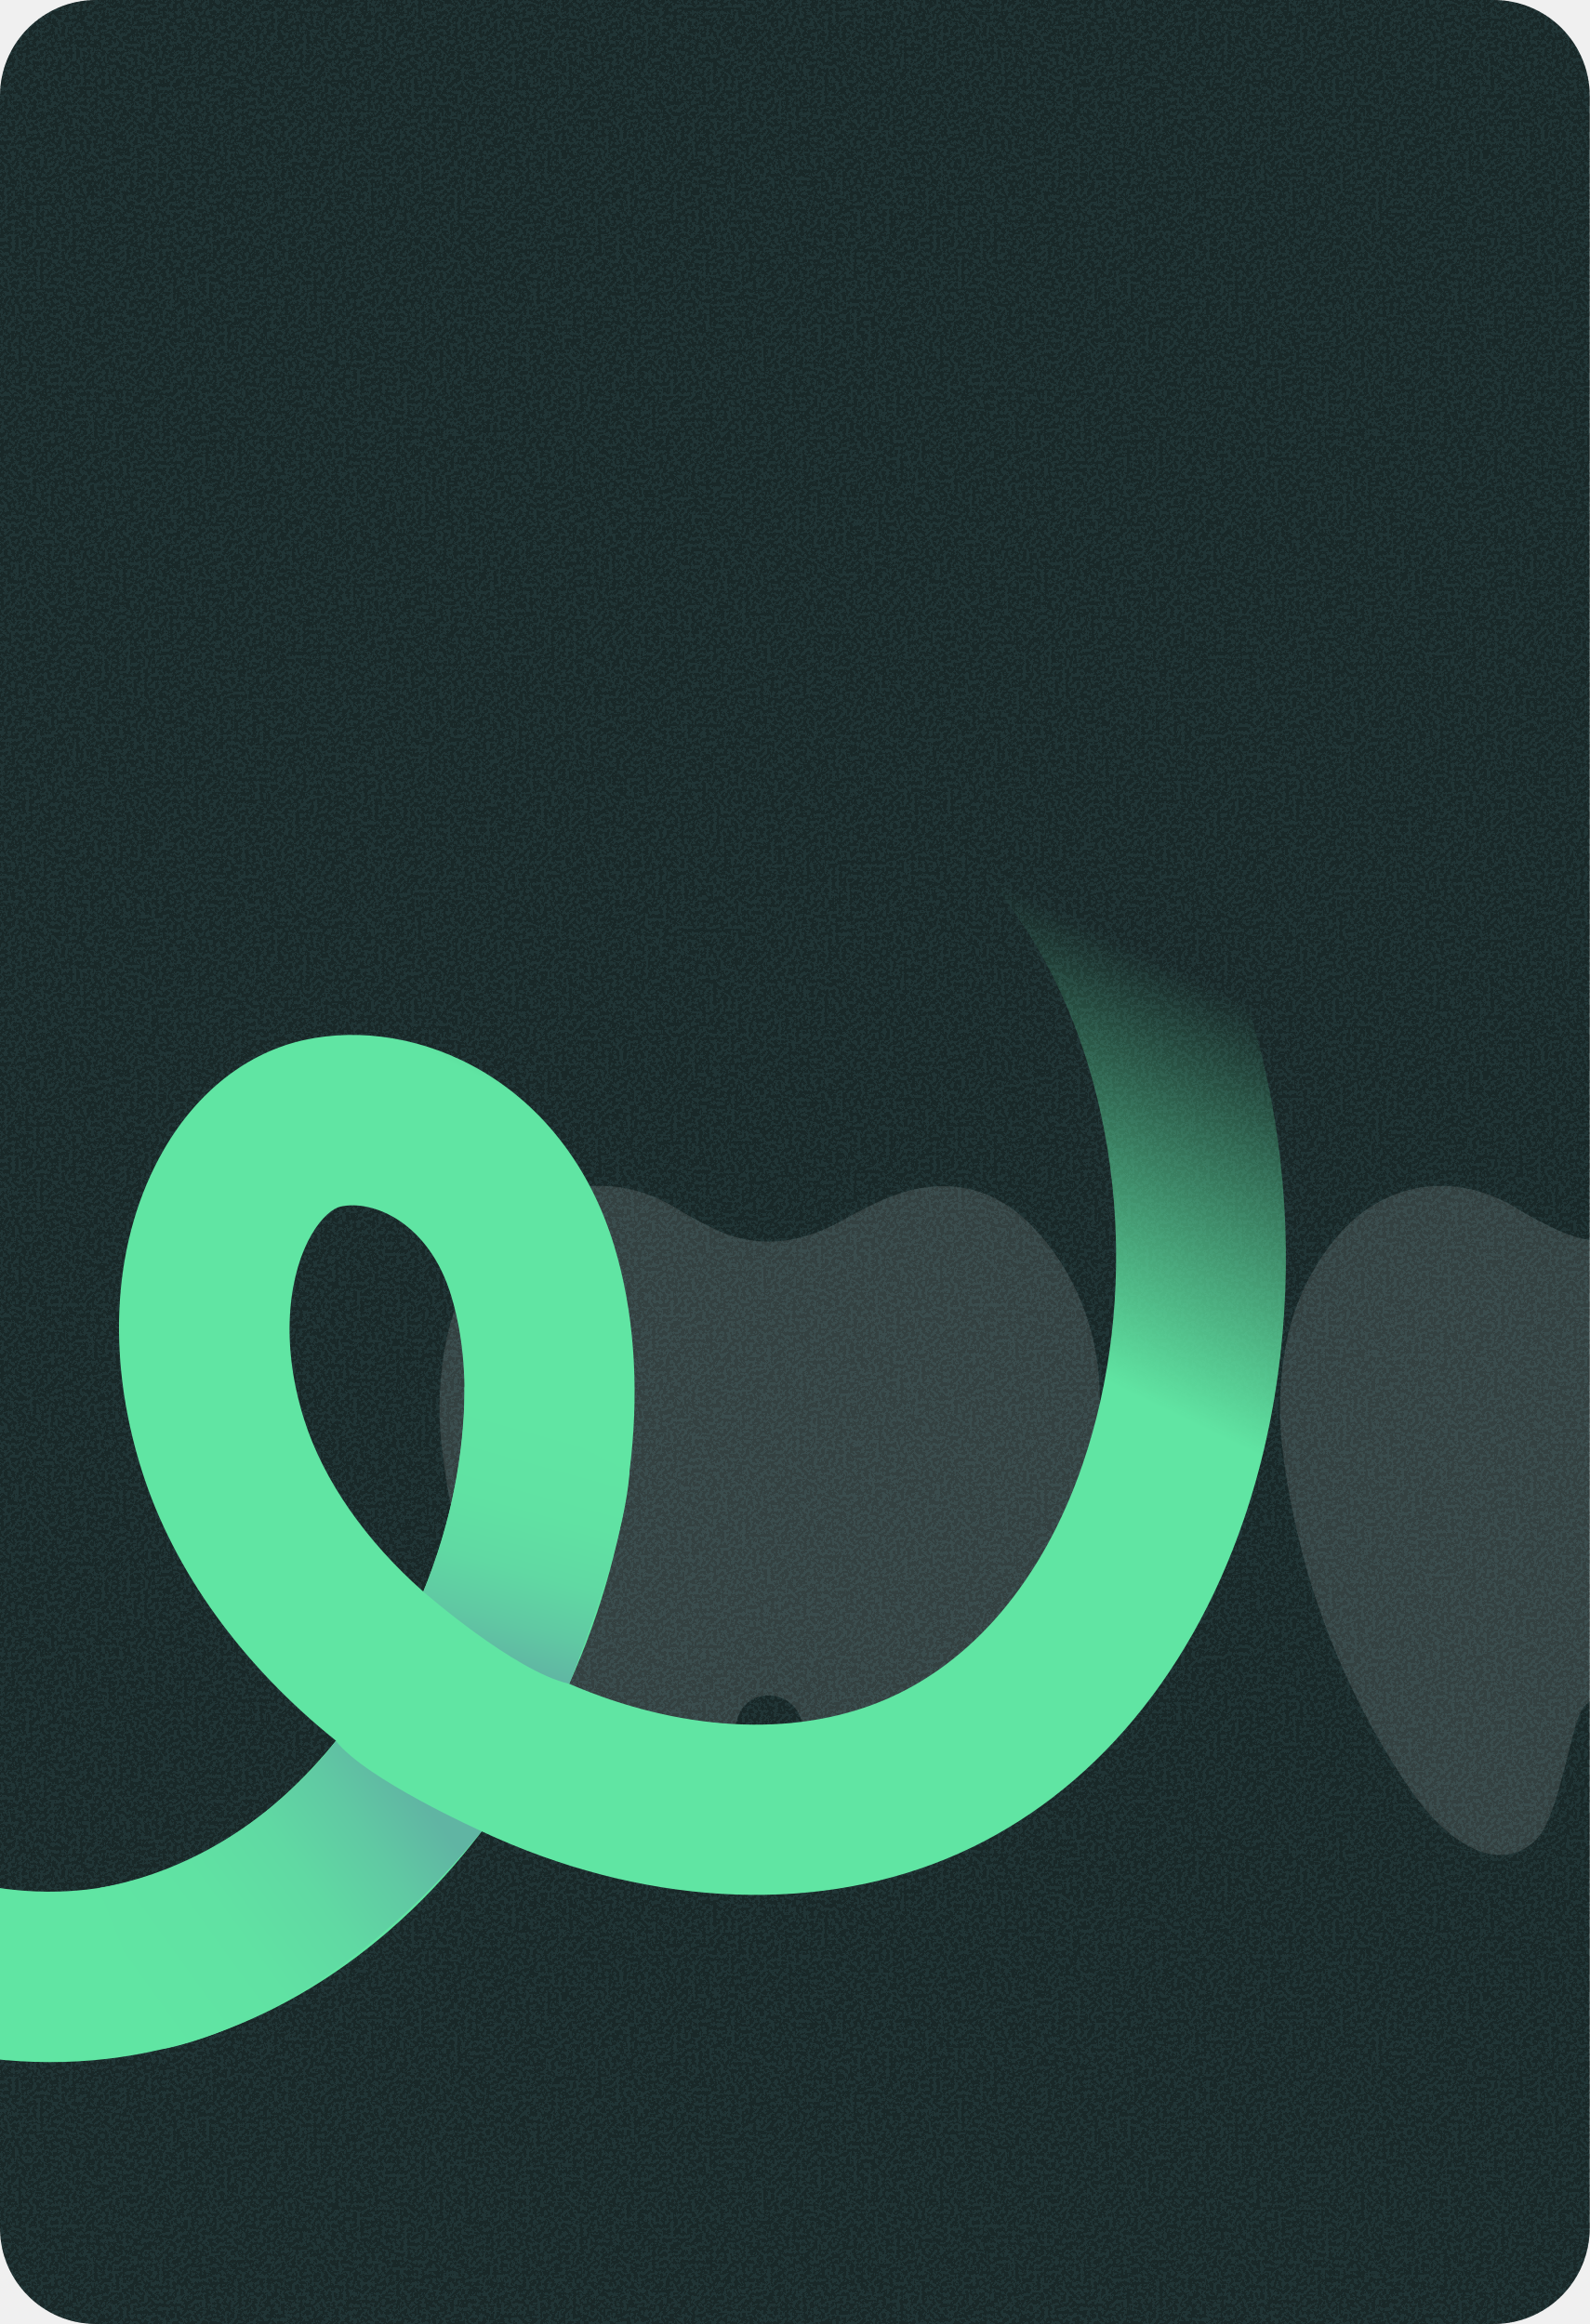
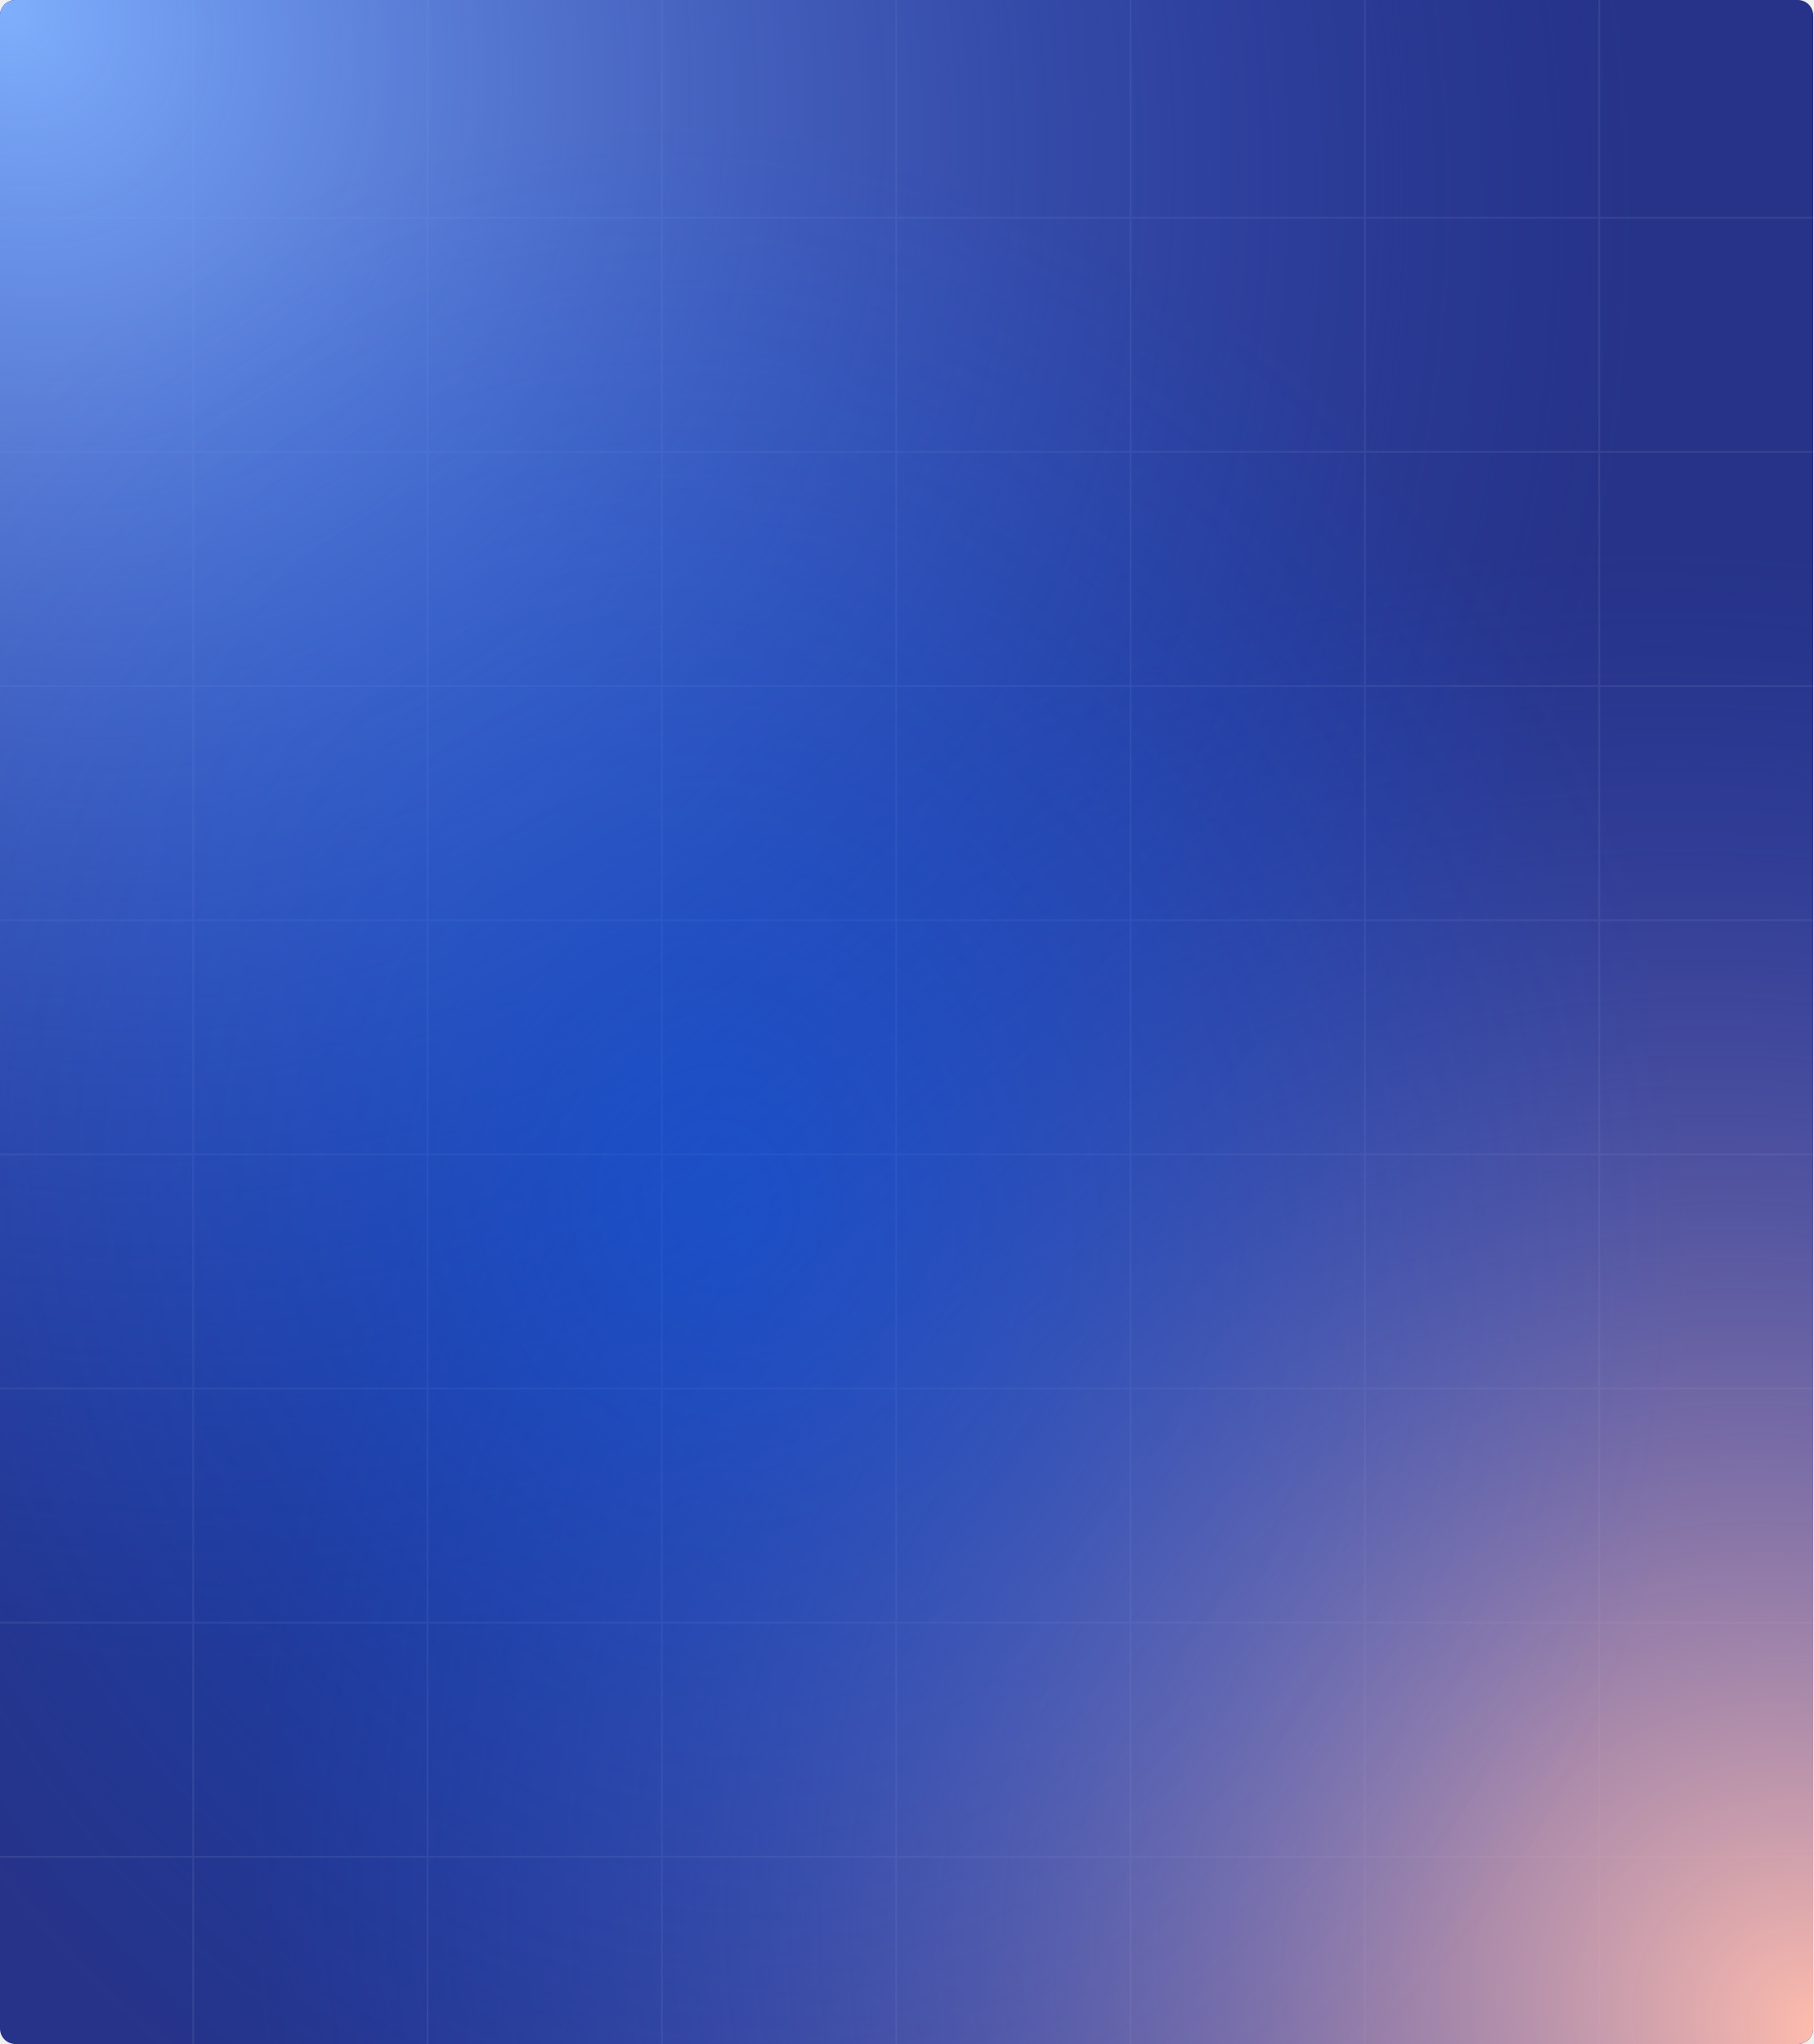
- <svg xmlns="http://www.w3.org/2000/svg" width="662" height="968" viewBox="0 0 662 968" fill="none">
-   <g filter="url(#filter0_n_155_212)">
-     <path d="M0 40C0 17.909 17.909 0 40 0H622C644.091 0 662 17.909 662 40V928C662 950.091 644.091 968 622 968H40C17.909 968 0 950.091 0 928V40Z" fill="#213536" />
+ <svg xmlns="http://www.w3.org/2000/svg" width="944" height="1064" viewBox="0 0 944 1064" fill="none">
+   <rect width="944" height="1064" rx="8" fill="#263388" />
+   <mask id="mask0_3997_631" style="mask-type:alpha" maskUnits="userSpaceOnUse" x="0" y="0" width="944" height="1064">
+     <rect width="944" height="1064" rx="8" fill="#C8886C" fill-opacity="0.08" />
+   </mask>
+   <g mask="url(#mask0_3997_631)">
+     <line x1="222.596" y1="-8.067" x2="222.596" y2="1165.34" stroke="white" stroke-width="0.926" />
+     <line x1="466.596" y1="-8.067" x2="466.596" y2="1165.34" stroke="white" stroke-width="0.926" />
+     <line x1="710.596" y1="-8.067" x2="710.596" y2="1165.34" stroke="white" stroke-width="0.926" />
+     <line x1="100.596" y1="-8.067" x2="100.596" y2="1165.34" stroke="white" stroke-width="0.926" />
+     <line x1="344.596" y1="-8.067" x2="344.596" y2="1165.34" stroke="white" stroke-width="0.926" />
+     <line x1="588.596" y1="-8.067" x2="588.596" y2="1165.34" stroke="white" stroke-width="0.926" />
+     <line x1="832.596" y1="-8.067" x2="832.596" y2="1165.34" stroke="white" stroke-width="0.926" />
+     <line x1="1060" y1="235.242" x2="-183" y2="235.242" stroke="white" stroke-width="0.926" />
+     <line x1="1060" y1="479.013" x2="-183" y2="479.013" stroke="white" stroke-width="0.926" />
+     <line x1="1060" y1="722.784" x2="-183" y2="722.784" stroke="white" stroke-width="0.926" />
+     <line x1="1060" y1="966.555" x2="-183" y2="966.555" stroke="white" stroke-width="0.926" />
+     <line x1="1060" y1="113.357" x2="-183" y2="113.357" stroke="white" stroke-width="0.926" />
+     <line x1="1060" y1="357.128" x2="-183" y2="357.127" stroke="white" stroke-width="0.926" />
+     <line x1="1060" y1="600.899" x2="-183" y2="600.899" stroke="white" stroke-width="0.926" />
+     <line x1="1060" y1="844.67" x2="-183" y2="844.669" stroke="white" stroke-width="0.926" />
  </g>
-   <mask id="mask0_155_212" style="mask-type:alpha" maskUnits="userSpaceOnUse" x="0" y="0" width="662" height="968">
-     <path d="M0 40C0 17.909 17.909 0 40 0H622C644.091 0 662 17.909 662 40V928C662 950.091 644.091 968 622 968H40C17.909 968 0 950.091 0 928V40Z" fill="#213536" />
-   </mask>
-   <g mask="url(#mask0_155_212)">
-     <g clip-path="url(#clip0_155_212)">
-       <path d="M457.334 597.124C452.416 647.206 435.593 695.392 408.263 737.672C401.076 748.535 392.294 758.257 382.213 766.513C367.688 778.589 350.498 773.166 344.302 755.203C340.638 744.691 338.672 733.58 335.874 722.736C335.169 720.283 334.324 717.873 333.342 715.517C332.373 712.73 330.539 710.324 328.106 708.649C325.674 706.974 322.77 706.117 319.817 706.202C316.959 706.166 314.17 707.077 311.885 708.793C309.601 710.508 307.95 712.931 307.191 715.683C304.426 723.534 302.961 731.85 300.529 739.901C298.848 747.132 296.472 754.183 293.433 760.958C287.67 772.102 275.377 775.495 263.984 770.172C252.591 764.85 244.23 755.336 237.101 745.157C213.635 710.763 197.176 672.094 188.663 631.354C186.731 622.606 185.332 613.724 184.399 606.172C182.399 592.126 182.556 577.857 184.866 563.858C187.43 546.327 194.706 529.819 205.919 516.089C224.975 492.769 253.857 487.347 280.108 502.35C287.164 506.834 294.586 510.718 302.294 513.96C319.384 520.147 335.607 516.92 351.331 508.005C361.125 502.616 371.686 497.027 382.579 495.031C408.863 490.241 427.252 503.98 441.044 524.771C455.502 546.793 459.866 571.443 457.334 597.124Z" fill="white" fill-opacity="0.12" />
-     </g>
-     <g clip-path="url(#clip1_155_212)">
-       <path d="M807.334 597.124C802.416 647.206 785.593 695.392 758.263 737.672C751.076 748.535 742.294 758.257 732.213 766.513C717.688 778.589 700.498 773.166 694.302 755.203C690.638 744.691 688.672 733.58 685.874 722.736C685.169 720.283 684.324 717.873 683.342 715.517C682.373 712.73 680.539 710.324 678.106 708.649C675.674 706.974 672.77 706.117 669.817 706.202C666.959 706.166 664.17 707.077 661.885 708.793C659.601 710.508 657.95 712.931 657.191 715.683C654.426 723.534 652.961 731.85 650.529 739.901C648.848 747.132 646.472 754.183 643.433 760.958C637.67 772.102 625.377 775.495 613.984 770.172C602.591 764.85 594.23 755.336 587.101 745.157C563.635 710.763 547.176 672.094 538.663 631.354C536.731 622.606 535.332 613.724 534.399 606.172C532.399 592.126 532.556 577.857 534.866 563.858C537.43 546.327 544.706 529.819 555.919 516.089C574.975 492.769 603.857 487.347 630.108 502.35C637.164 506.834 644.586 510.718 652.294 513.96C669.384 520.147 685.607 516.92 701.331 508.005C711.125 502.616 721.686 497.027 732.579 495.031C758.863 490.241 777.252 503.98 791.044 524.771C805.501 546.793 809.866 571.443 807.334 597.124Z" fill="white" fill-opacity="0.12" />
-     </g>
-     <path d="M-246.014 564.085C-245.292 652.628 -208.009 735.987 -143.719 792.738C-88.562 841.445 -19.879 865.031 44.577 857.564C104.459 850.573 159.17 817.171 200.596 762.805C266.242 793.473 336.664 797.709 393.826 774.342C450.578 751.143 494.679 700.941 517.933 632.983C548.085 544.839 538.86 438.06 494.354 360.836C432.396 253.298 318.657 221.325 272.596 212.497L259.327 282.216C287.725 287.627 384.193 311.815 432.819 396.198C467.562 456.507 474.629 540.426 450.803 609.985C434.287 658.314 404.449 693.342 366.96 708.642C329.82 723.821 282.832 721.093 237.008 701.333C264.486 640.277 272.017 572.641 255.813 519.05C234.733 449.681 173.659 423.031 126.887 433.144C103.175 438.284 82.395 454.474 68.332 478.664C47.083 515.263 43.684 564.065 59.068 612.543C72.31 654.512 101.084 693.936 139.931 725.054C118.808 751.023 84.391 781.442 36.454 787.018C-8.168 792.243 -56.725 774.864 -96.741 739.55C-145.957 696.103 -174.491 631.948 -175.044 563.497L-246.014 564.085ZM176.274 662.958C152.404 641.876 134.731 616.797 126.648 591.25C115.84 557.005 121.116 529.065 129.684 514.33C134.142 506.624 138.915 503.196 141.875 502.554C155.404 499.617 178.649 509.198 187.89 539.725C198.415 574.362 193.603 620.104 176.274 662.958Z" fill="url(#paint0_linear_155_212)" />
-     <path d="M176.274 662.958C176.274 662.958 214.246 696.202 237.017 701.346C237.017 701.346 260.007 645.295 262.144 613.182L193.403 577.79C193.403 577.79 194.766 619.413 176.274 662.958Z" fill="url(#paint1_linear_155_212)" />
-     <path d="M200.567 762.767C200.567 762.767 152.348 741.159 139.845 725.098C139.845 725.098 104.808 775.239 40.939 786.449L68.08 853.394C68.08 853.394 136.048 842.613 200.567 762.767Z" fill="url(#paint2_linear_155_212)" />
-   </g>
+   <rect width="944" height="1064" rx="8" fill="url(#paint0_radial_3997_631)" />
+   <rect width="944" height="1064" rx="8" fill="url(#paint1_radial_3997_631)" />
+   <rect width="944" height="1064" rx="8" fill="url(#paint2_radial_3997_631)" />
  <defs>
-     <filter id="filter0_n_155_212" x="0" y="0" width="662" height="968" filterUnits="userSpaceOnUse" color-interpolation-filters="sRGB">
-       <feFlood flood-opacity="0" result="BackgroundImageFix" />
-       <feBlend mode="normal" in="SourceGraphic" in2="BackgroundImageFix" result="shape" />
-       <feTurbulence type="fractalNoise" baseFrequency="0.667 0.667" stitchTiles="stitch" numOctaves="3" result="noise" seed="6037" />
-       <feColorMatrix in="noise" type="luminanceToAlpha" result="alphaNoise" />
-       <feComponentTransfer in="alphaNoise" result="coloredNoise1">
-         <feFuncA type="discrete" tableValues="1 1 1 1 1 1 1 1 1 1 1 1 1 1 1 1 1 1 1 1 1 1 1 1 1 1 1 1 1 1 1 1 1 1 1 1 1 1 1 1 1 1 1 1 1 1 1 1 1 1 1 0 0 0 0 0 0 0 0 0 0 0 0 0 0 0 0 0 0 0 0 0 0 0 0 0 0 0 0 0 0 0 0 0 0 0 0 0 0 0 0 0 0 0 0 0 0 0 0 0 " />
-       </feComponentTransfer>
-       <feComposite operator="in" in2="shape" in="coloredNoise1" result="noise1Clipped" />
-       <feFlood flood-color="rgba(0, 0, 0, 0.25)" result="color1Flood" />
-       <feComposite operator="in" in2="noise1Clipped" in="color1Flood" result="color1" />
-       <feMerge result="effect1_noise_155_212">
-         <feMergeNode in="shape" />
-         <feMergeNode in="color1" />
-       </feMerge>
-     </filter>
-     <linearGradient id="paint0_linear_155_212" x1="403.314" y1="547.396" x2="476.508" y2="396.601" gradientUnits="userSpaceOnUse">
-       <stop stop-color="#60E5A3" />
-       <stop offset="1" stop-color="#60E5A3" stop-opacity="0" />
-     </linearGradient>
-     <linearGradient id="paint1_linear_155_212" x1="202.101" y1="693.412" x2="229.839" y2="593.077" gradientUnits="userSpaceOnUse">
-       <stop stop-color="#60B5A3" />
-       <stop offset="0.19" stop-color="#60C9A3" />
-       <stop offset="0.4" stop-color="#60D9A3" />
-       <stop offset="0.65" stop-color="#60E2A3" />
-       <stop offset="1" stop-color="#60E5A3" />
-     </linearGradient>
-     <linearGradient id="paint2_linear_155_212" x1="172.208" y1="744.484" x2="53.452" y2="830.076" gradientUnits="userSpaceOnUse">
-       <stop stop-color="#60B5A3" />
-       <stop offset="0.19" stop-color="#60C9A3" />
-       <stop offset="0.4" stop-color="#60D9A3" />
-       <stop offset="0.65" stop-color="#60E2A3" />
-       <stop offset="1" stop-color="#60E5A3" />
-     </linearGradient>
-     <clipPath id="clip0_155_212">
-       <rect width="275" height="279" fill="white" transform="translate(183 494)" />
-     </clipPath>
-     <clipPath id="clip1_155_212">
-       <rect width="275" height="279" fill="white" transform="translate(533 494)" />
-     </clipPath>
+     <radialGradient id="paint0_radial_3997_631" cx="0" cy="0" r="1" gradientUnits="userSpaceOnUse" gradientTransform="rotate(50.9258) scale(917.779 814.27)">
+       <stop stop-color="#7FAFFD" />
+       <stop offset="1" stop-color="#314FCE" stop-opacity="0" />
+     </radialGradient>
+     <radialGradient id="paint1_radial_3997_631" cx="0" cy="0" r="1" gradientUnits="userSpaceOnUse" gradientTransform="translate(944 1064) rotate(-145.247) scale(844.676 749.412)">
+       <stop stop-color="#FFBCAD" />
+       <stop offset="1" stop-color="#314FCE" stop-opacity="0" />
+     </radialGradient>
+     <radialGradient id="paint2_radial_3997_631" cx="0" cy="0" r="1" gradientUnits="userSpaceOnUse" gradientTransform="translate(373.5 626.5) rotate(73.7737) scale(574.38 509.6)">
+       <stop stop-color="#0061FB" stop-opacity="0.43" />
+       <stop offset="1" stop-color="#0061FB" stop-opacity="0" />
+     </radialGradient>
  </defs>
</svg>
